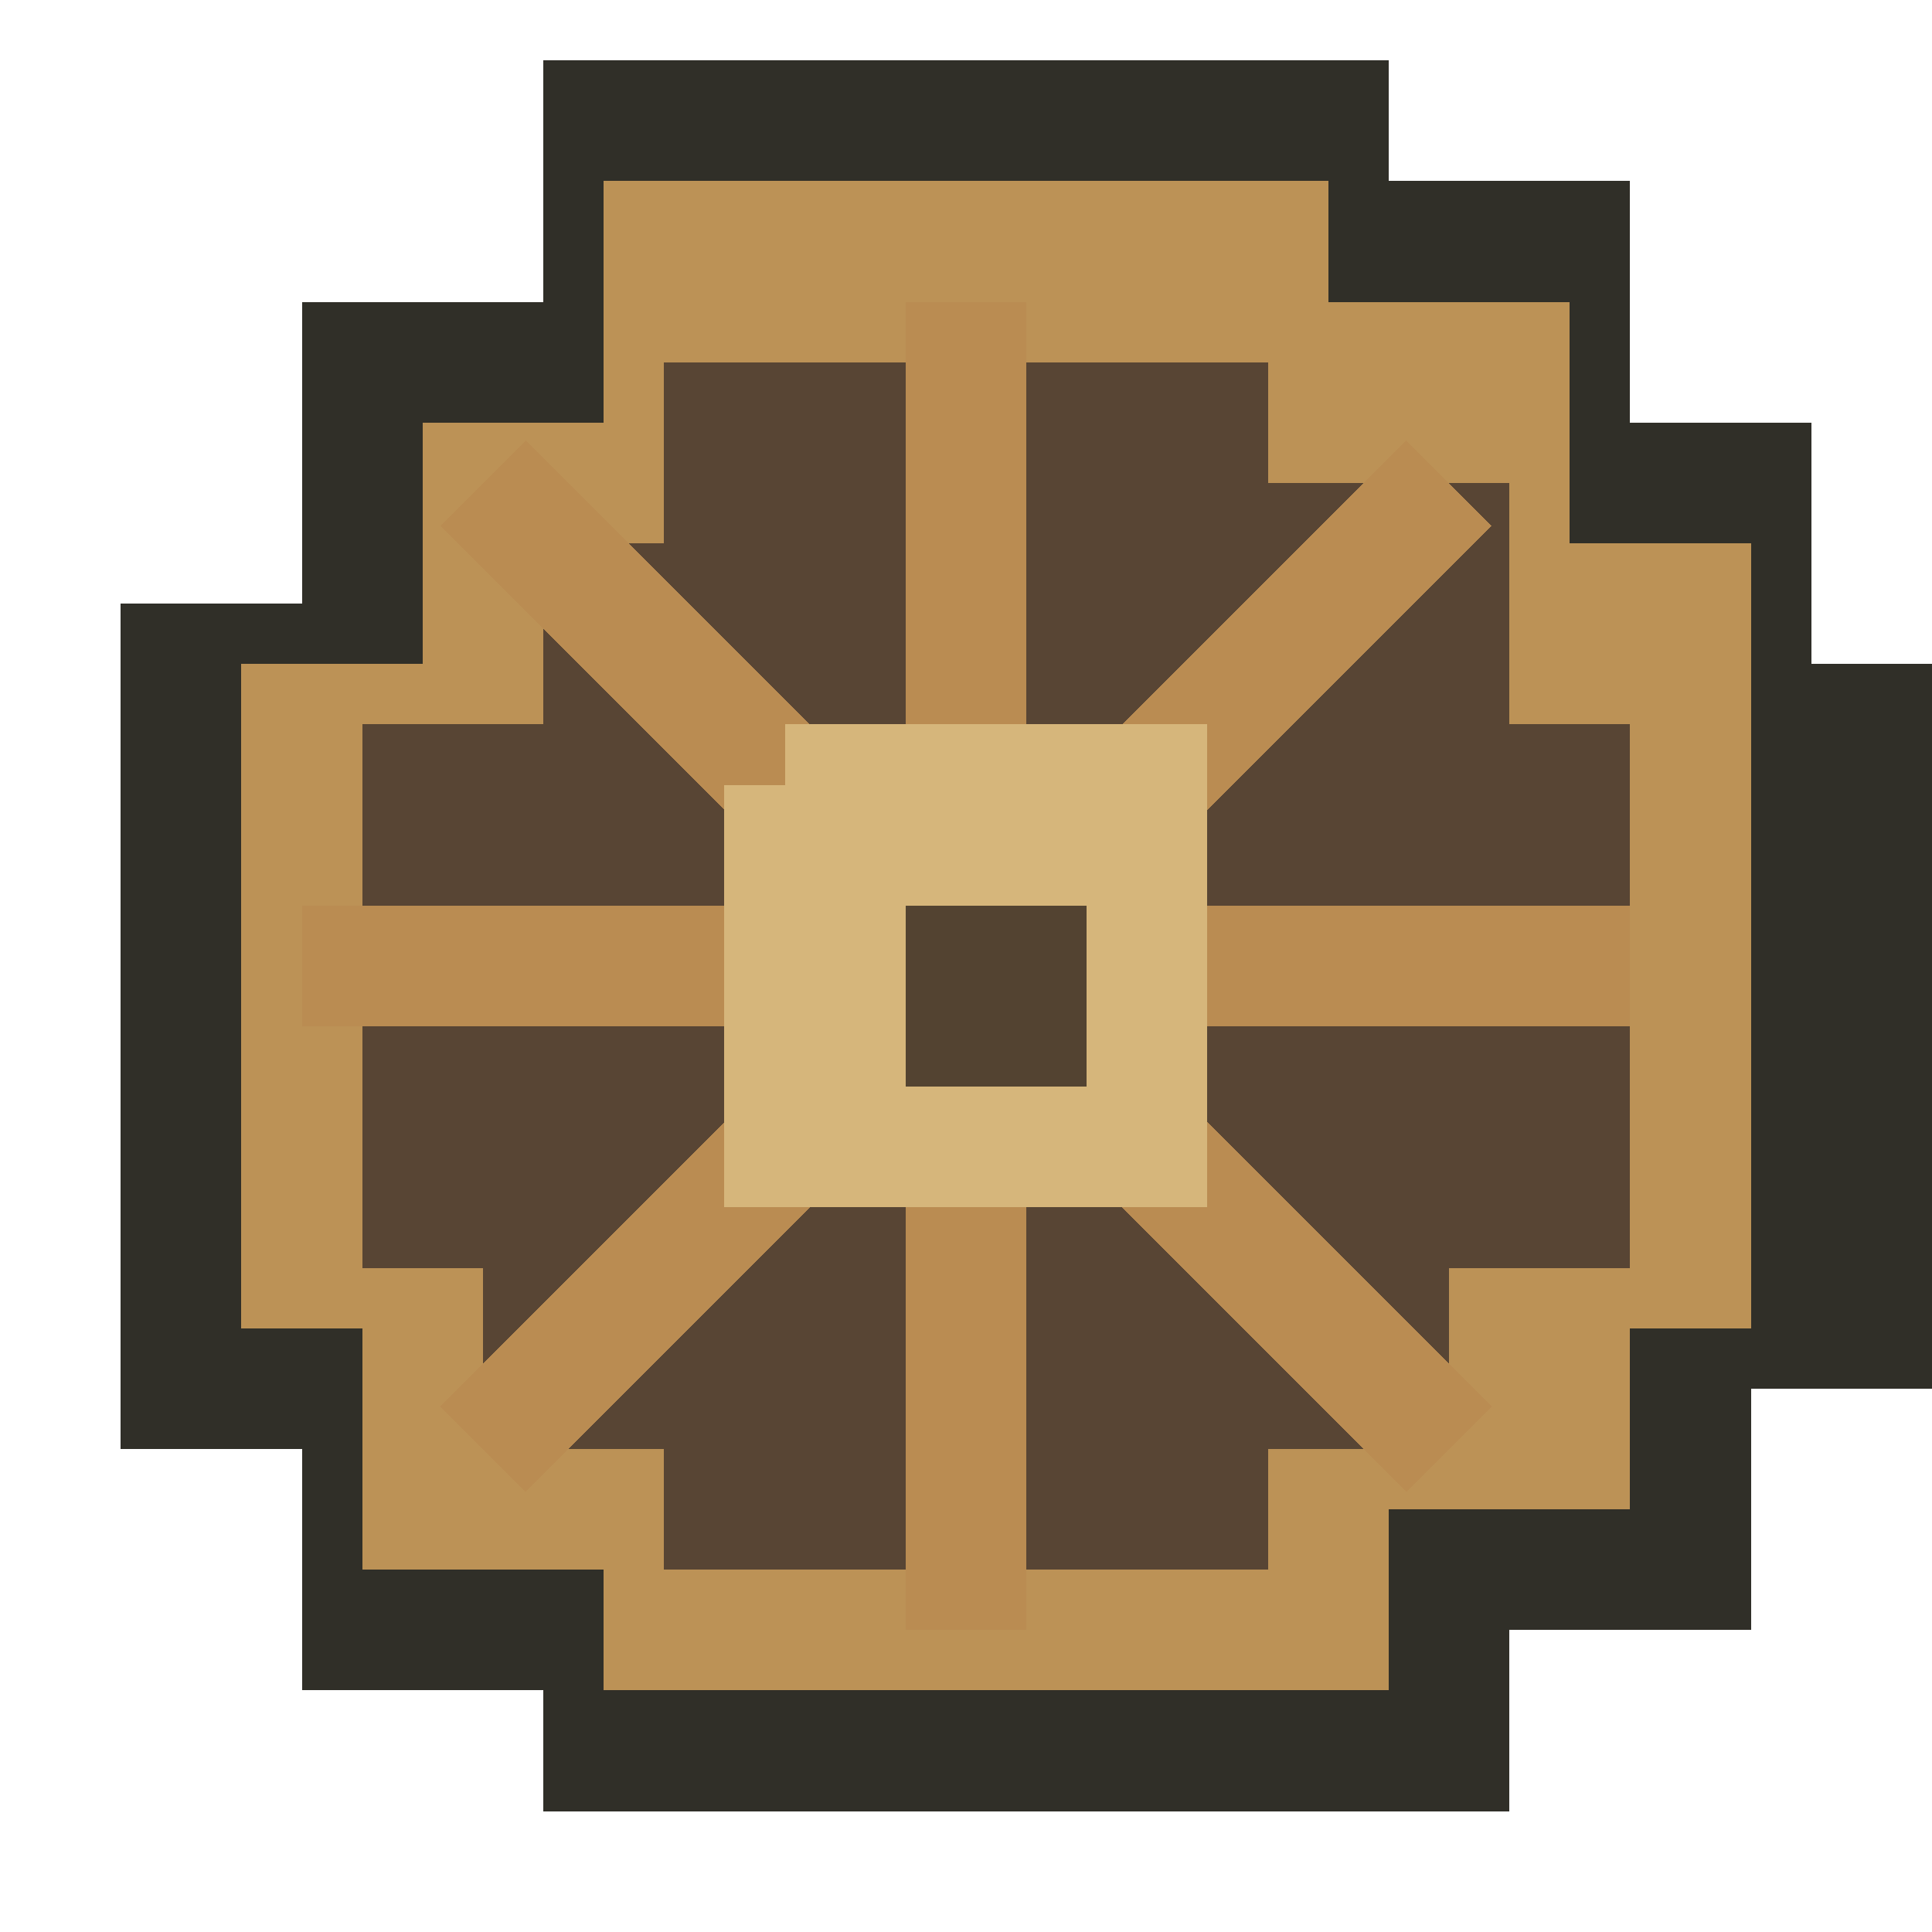
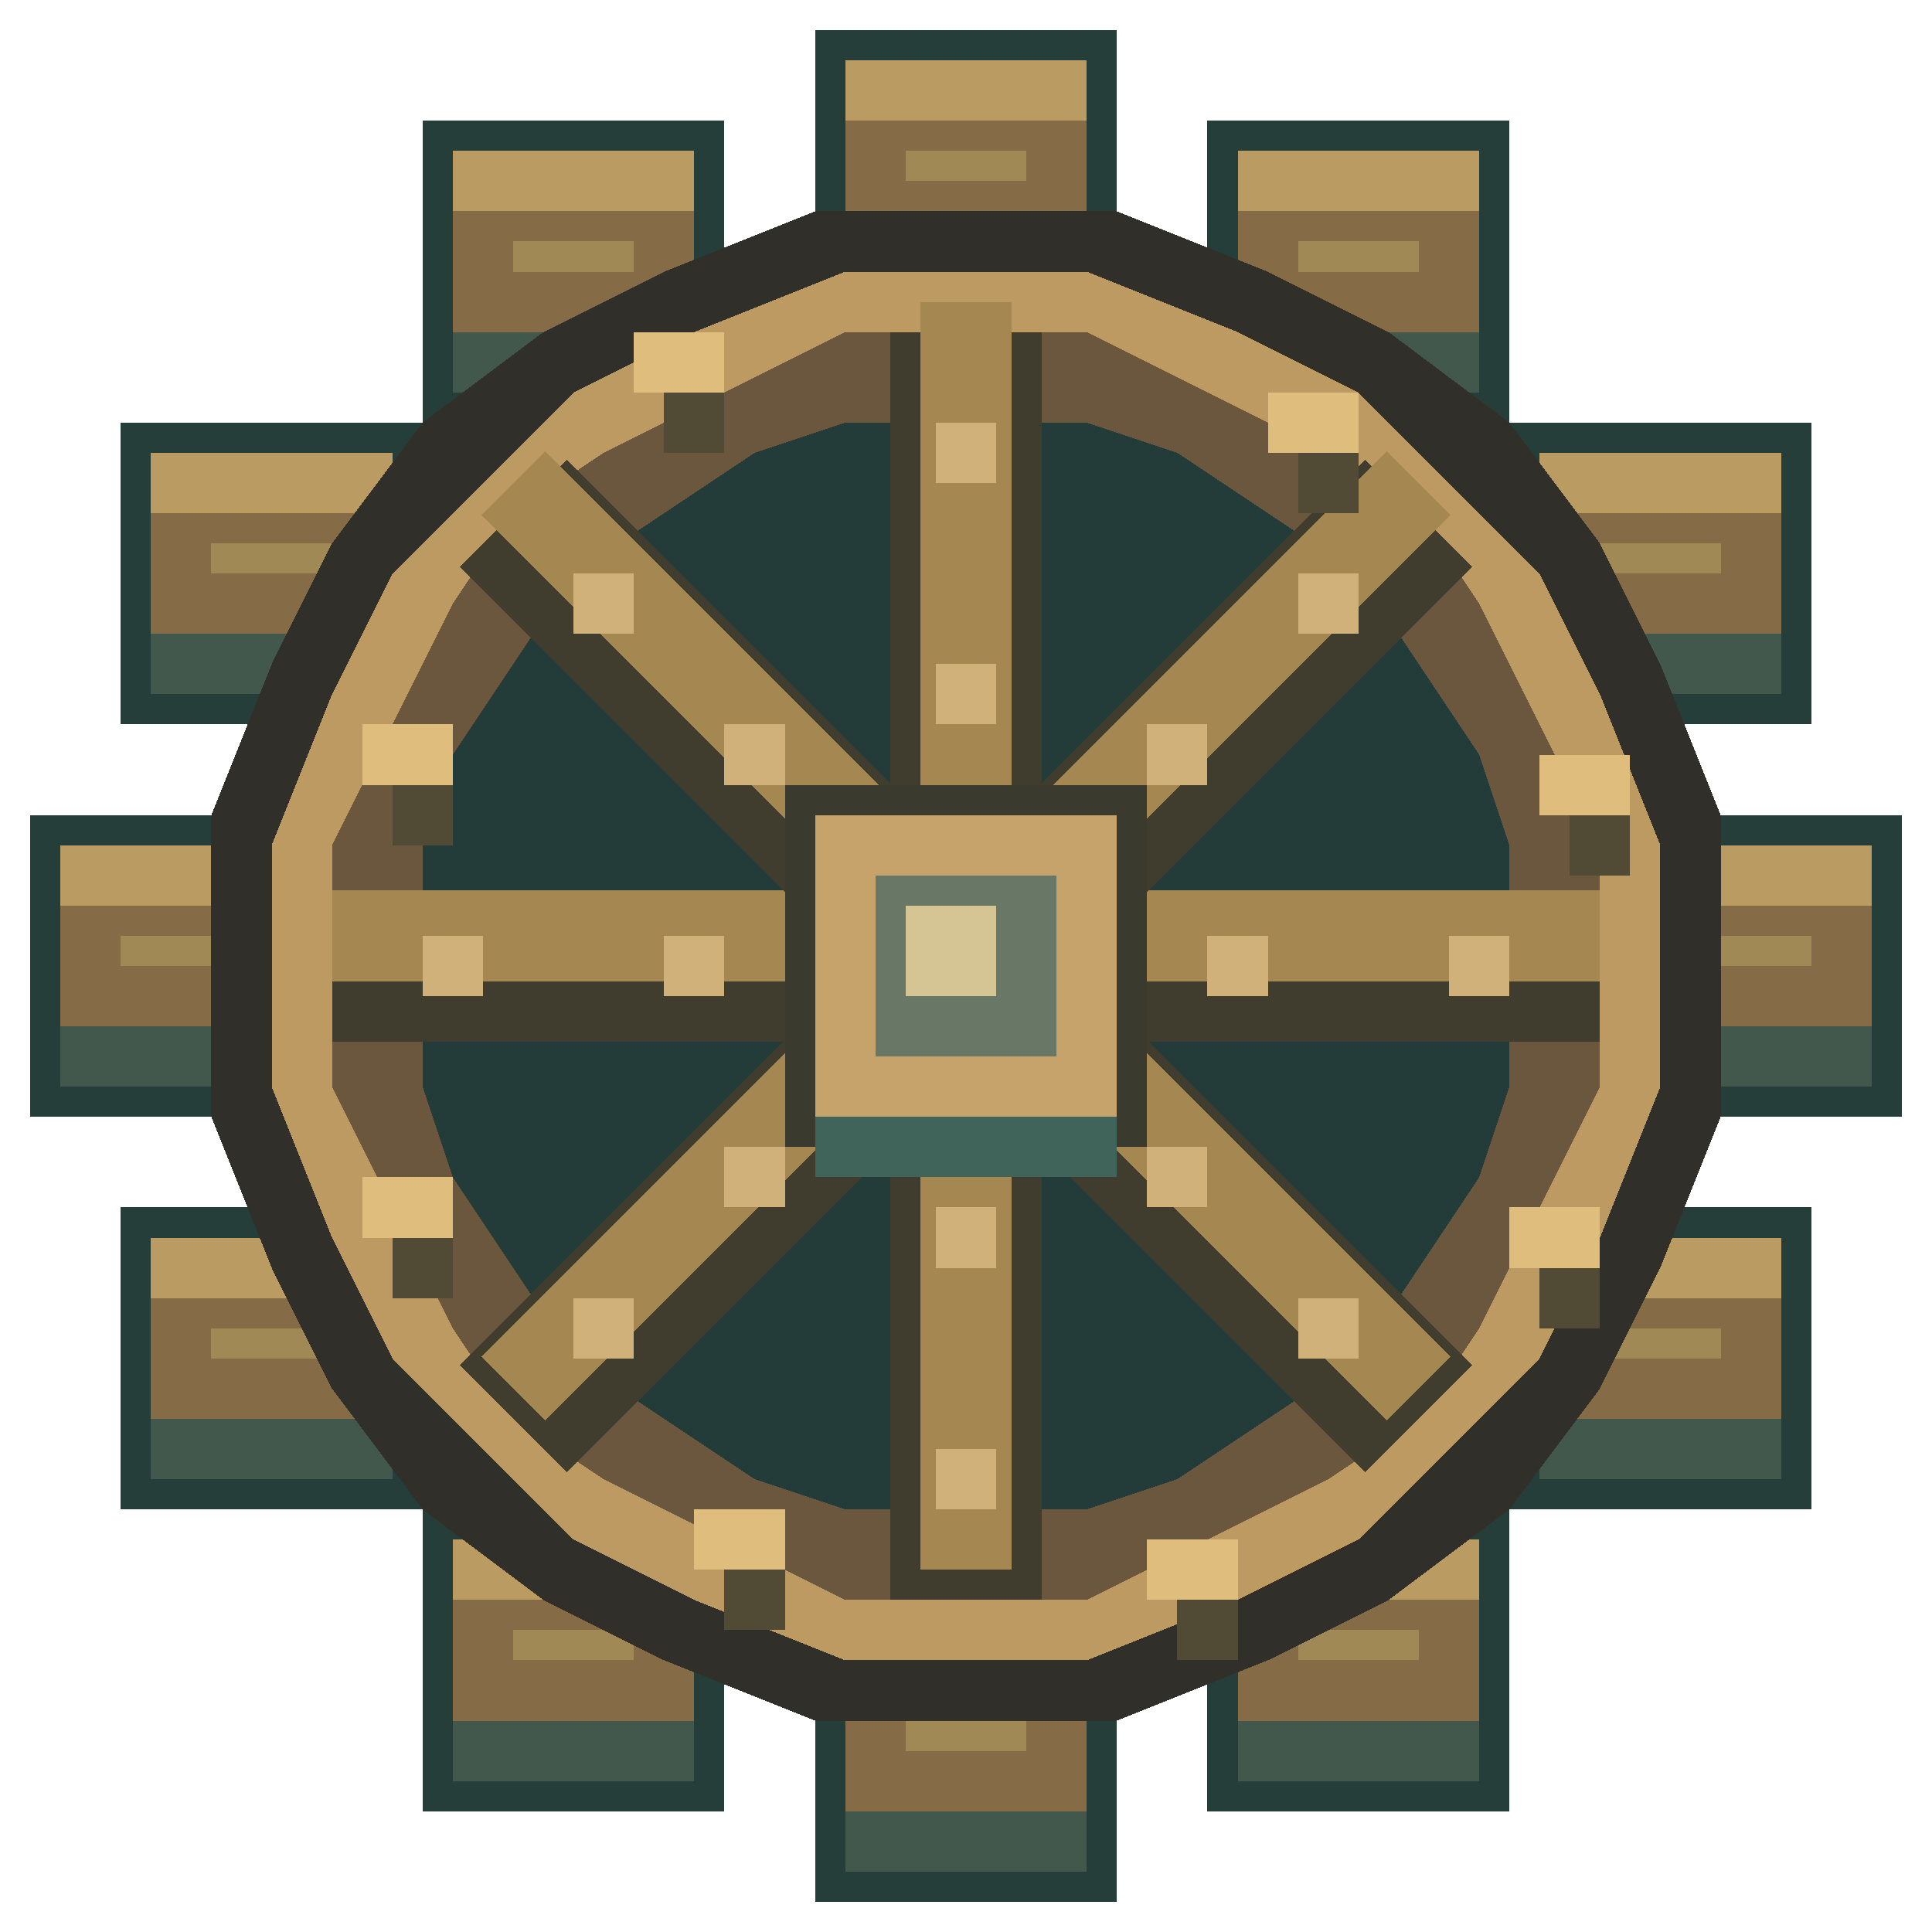
- <svg xmlns="http://www.w3.org/2000/svg" width="32" height="32" viewBox="0 0 32 32" shape-rendering="crispEdges">
-   <path fill="#302f28" d="M9 1H23V3H27V7H30V11H32V23H29V27H25V30H9V28H5V24H2V10H5V5H9Z" />
-   <path fill="#bc9256" d="M10 3H22V5H26V9H29V22H27V25H23V28H10V26H6V22H4V11H7V7H10Z" />
-   <path fill="#584534" d="M11 6H21V8H25V12H27V21H24V24H21V26H11V24H8V21H6V12H9V9H11Z" />
-   <path stroke="#ba8c52" stroke-width="2" d="M16 5V27M5 16H27M8 8L24 24M8 24L24 8" />
-   <path fill="#d6b67b" d="M13 12H20V20H12V13H13Z" />
-   <path fill="#534331" d="M15 15H18V18H15Z" />
+ <svg xmlns="http://www.w3.org/2000/svg" width="64" height="64" viewBox="0 0 64 64" preserveAspectRatio="none" shape-rendering="crispEdges">
+   <path fill="#253e39" d="M53 27h10v10h-10Z" />
+   <path fill="#856c47" d="M54 28h8v8h-8Z" />
+   <path fill="#ba9c62" d="M54 28h8v2h-8Z" />
+   <path fill="#43584c" d="M54 34h8v2h-8Z" />
+   <path fill="#a18956" d="M56 31h4v1h-4Z" />
+   <path fill="#253e39" d="M50 40h10v10h-10Z" />
+   <path fill="#856c47" d="M51 41h8v8h-8Z" />
+   <path fill="#ba9c62" d="M51 41h8v2h-8Z" />
+   <path fill="#43584c" d="M51 47h8v2h-8Z" />
+   <path fill="#a18956" d="M53 44h4v1h-4Z" />
+   <path fill="#253e39" d="M40 50h10v10h-10Z" />
+   <path fill="#856c47" d="M41 51h8v8h-8Z" />
+   <path fill="#ba9c62" d="M41 51h8v2h-8Z" />
+   <path fill="#43584c" d="M41 57h8v2h-8Z" />
+   <path fill="#a18956" d="M43 54h4v1h-4Z" />
+   <path fill="#253e39" d="M27 53h10v10h-10Z" />
+   <path fill="#856c47" d="M28 54h8v8h-8Z" />
+   <path fill="#ba9c62" d="M28 54h8v2h-8Z" />
+   <path fill="#43584c" d="M28 60h8v2h-8Z" />
+   <path fill="#a18956" d="M30 57h4v1h-4Z" />
+   <path fill="#253e39" d="M14 50h10v10h-10Z" />
+   <path fill="#856c47" d="M15 51h8v8h-8Z" />
+   <path fill="#ba9c62" d="M15 51h8v2h-8Z" />
+   <path fill="#43584c" d="M15 57h8v2h-8Z" />
+   <path fill="#a18956" d="M17 54h4v1h-4Z" />
+   <path fill="#253e39" d="M4 40h10v10h-10Z" />
+   <path fill="#856c47" d="M5 41h8v8h-8Z" />
+   <path fill="#ba9c62" d="M5 41h8v2h-8Z" />
+   <path fill="#43584c" d="M5 47h8v2h-8Z" />
+   <path fill="#a18956" d="M7 44h4v1h-4Z" />
+   <path fill="#253e39" d="M1 27h10v10h-10Z" />
+   <path fill="#856c47" d="M2 28h8v8h-8Z" />
+   <path fill="#ba9c62" d="M2 28h8v2h-8Z" />
+   <path fill="#43584c" d="M2 34h8v2h-8Z" />
+   <path fill="#a18956" d="M4 31h4v1h-4Z" />
+   <path fill="#253e39" d="M4 14h10v10h-10Z" />
+   <path fill="#856c47" d="M5 15h8v8h-8Z" />
+   <path fill="#ba9c62" d="M5 15h8v2h-8Z" />
+   <path fill="#43584c" d="M5 21h8v2h-8Z" />
+   <path fill="#a18956" d="M7 18h4v1h-4Z" />
+   <path fill="#253e39" d="M14 4h10v10h-10Z" />
+   <path fill="#856c47" d="M15 5h8v8h-8Z" />
+   <path fill="#ba9c62" d="M15 5h8v2h-8Z" />
+   <path fill="#43584c" d="M15 11h8v2h-8Z" />
+   <path fill="#a18956" d="M17 8h4v1h-4Z" />
+   <path fill="#253e39" d="M27 1h10v10h-10Z" />
+   <path fill="#856c47" d="M28 2h8v8h-8Z" />
+   <path fill="#ba9c62" d="M28 2h8v2h-8Z" />
+   <path fill="#43584c" d="M28 8h8v2h-8Z" />
+   <path fill="#a18956" d="M30 5h4v1h-4Z" />
+   <path fill="#253e39" d="M40 4h10v10h-10Z" />
+   <path fill="#856c47" d="M41 5h8v8h-8Z" />
+   <path fill="#ba9c62" d="M41 5h8v2h-8Z" />
+   <path fill="#43584c" d="M41 11h8v2h-8Z" />
+   <path fill="#a18956" d="M43 8h4v1h-4Z" />
+   <path fill="#253e39" d="M50 14h10v10h-10Z" />
+   <path fill="#856c47" d="M51 15h8v8h-8Z" />
+   <path fill="#ba9c62" d="M51 15h8v2h-8Z" />
+   <path fill="#43584c" d="M51 21h8v2h-8Z" />
+   <path fill="#a18956" d="M53 18h4v1h-4Z" />
+   <path fill="#302f29" d="M57 32L57 37L55 42L53 46L50 50L46 53L42 55L37 57L32 57L27 57L22 55L18 53L14 50L11 46L9 42L7 37L7 32L7 27L9 22L11 18L14 14L18 11L22 9L27 7L32 7L37 7L42 9L46 11L50 14L53 18L55 22L57 27Z" />
+   <path fill="#bd9a61" d="M55 32L55 36L53 41L51 45L48 48L45 51L41 53L36 55L32 55L28 55L23 53L19 51L16 48L13 45L11 41L9 36L9 32L9 28L11 23L13 19L16 16L19 13L23 11L28 9L32 9L36 9L41 11L45 13L48 16L51 19L53 23L55 28Z" />
+   <path fill="#6b573e" d="M53 32L53 36L51 40L49 44L47 47L44 49L40 51L36 53L32 53L28 53L24 51L20 49L17 47L15 44L13 40L11 36L11 32L11 28L13 24L15 20L17 17L20 15L24 13L28 11L32 11L36 11L40 13L44 15L47 17L49 20L51 24L53 28Z" />
+   <path fill="#233c39" d="M50 32L50 36L49 39L47 42L45 45L42 47L39 49L36 50L32 50L28 50L25 49L22 47L19 45L17 42L15 39L14 36L14 32L14 28L15 25L17 22L19 19L22 17L25 15L28 14L32 14L36 14L39 15L42 17L45 19L47 22L49 25L50 28Z" />
+   <path d="M32 32L53 32" stroke="#413d2e" stroke-width="5" />
+   <path d="M32 31L53 31" stroke="#a58752" stroke-width="3" />
+   <path fill="#d0b17a" d="M40 31h2v2h-2Z" />
+   <path fill="#d0b17a" d="M48 31h2v2h-2Z" />
+   <path d="M32 32L47 47" stroke="#413d2e" stroke-width="5" />
+   <path d="M32 31L47 46" stroke="#a58752" stroke-width="3" />
+   <path fill="#d0b17a" d="M38 38h2v2h-2Z" />
+   <path fill="#d0b17a" d="M43 43h2v2h-2Z" />
+   <path d="M32 32L32 53" stroke="#413d2e" stroke-width="5" />
+   <path d="M32 31L32 52" stroke="#a58752" stroke-width="3" />
+   <path fill="#d0b17a" d="M31 40h2v2h-2Z" />
+   <path fill="#d0b17a" d="M31 48h2v2h-2Z" />
+   <path d="M32 32L17 47" stroke="#413d2e" stroke-width="5" />
+   <path d="M32 31L17 46" stroke="#a58752" stroke-width="3" />
+   <path fill="#d0b17a" d="M24 38h2v2h-2Z" />
+   <path fill="#d0b17a" d="M19 43h2v2h-2Z" />
+   <path d="M32 32L11 32" stroke="#413d2e" stroke-width="5" />
+   <path d="M32 31L11 31" stroke="#a58752" stroke-width="3" />
+   <path fill="#d0b17a" d="M22 31h2v2h-2Z" />
+   <path fill="#d0b17a" d="M14 31h2v2h-2Z" />
+   <path d="M32 32L17 17" stroke="#413d2e" stroke-width="5" />
+   <path d="M32 31L17 16" stroke="#a58752" stroke-width="3" />
+   <path fill="#d0b17a" d="M24 24h2v2h-2Z" />
+   <path fill="#d0b17a" d="M19 19h2v2h-2Z" />
+   <path d="M32 32L32 11" stroke="#413d2e" stroke-width="5" />
+   <path d="M32 31L32 10" stroke="#a58752" stroke-width="3" />
+   <path fill="#d0b17a" d="M31 22h2v2h-2Z" />
+   <path fill="#d0b17a" d="M31 14h2v2h-2Z" />
+   <path d="M32 32L47 17" stroke="#413d2e" stroke-width="5" />
+   <path d="M32 31L47 16" stroke="#a58752" stroke-width="3" />
+   <path fill="#d0b17a" d="M38 24h2v2h-2Z" />
+   <path fill="#d0b17a" d="M43 19h2v2h-2Z" />
+   <path fill="#dfbd7d" d="M21 11h3v2h-3Z" />
+   <path fill="#514a35" d="M22 13h2v2h-2Z" />
+   <path fill="#dfbd7d" d="M42 13h3v2h-3Z" />
+   <path fill="#514a35" d="M43 15h2v2h-2Z" />
+   <path fill="#dfbd7d" d="M51 25h3v2h-3Z" />
+   <path fill="#514a35" d="M52 27h2v2h-2Z" />
+   <path fill="#dfbd7d" d="M50 40h3v2h-3Z" />
+   <path fill="#514a35" d="M51 42h2v2h-2Z" />
+   <path fill="#dfbd7d" d="M38 51h3v2h-3Z" />
+   <path fill="#514a35" d="M39 53h2v2h-2Z" />
+   <path fill="#dfbd7d" d="M23 50h3v2h-3Z" />
+   <path fill="#514a35" d="M24 52h2v2h-2Z" />
+   <path fill="#dfbd7d" d="M12 39h3v2h-3Z" />
+   <path fill="#514a35" d="M13 41h2v2h-2Z" />
+   <path fill="#dfbd7d" d="M12 24h3v2h-3Z" />
+   <path fill="#514a35" d="M13 26h2v2h-2Z" />
+   <path fill="#3b3a2f" d="M26 26h12v12h-12Z" />
+   <path fill="#c5a36a" d="M27 27h10v10h-10Z" />
+   <path fill="#697767" d="M29 29h6v6h-6Z" />
+   <path fill="#d6c594" d="M30 30h3v3h-3Z" />
+   <path fill="#41645a" d="M27 37h10v2h-10Z" />
</svg>
